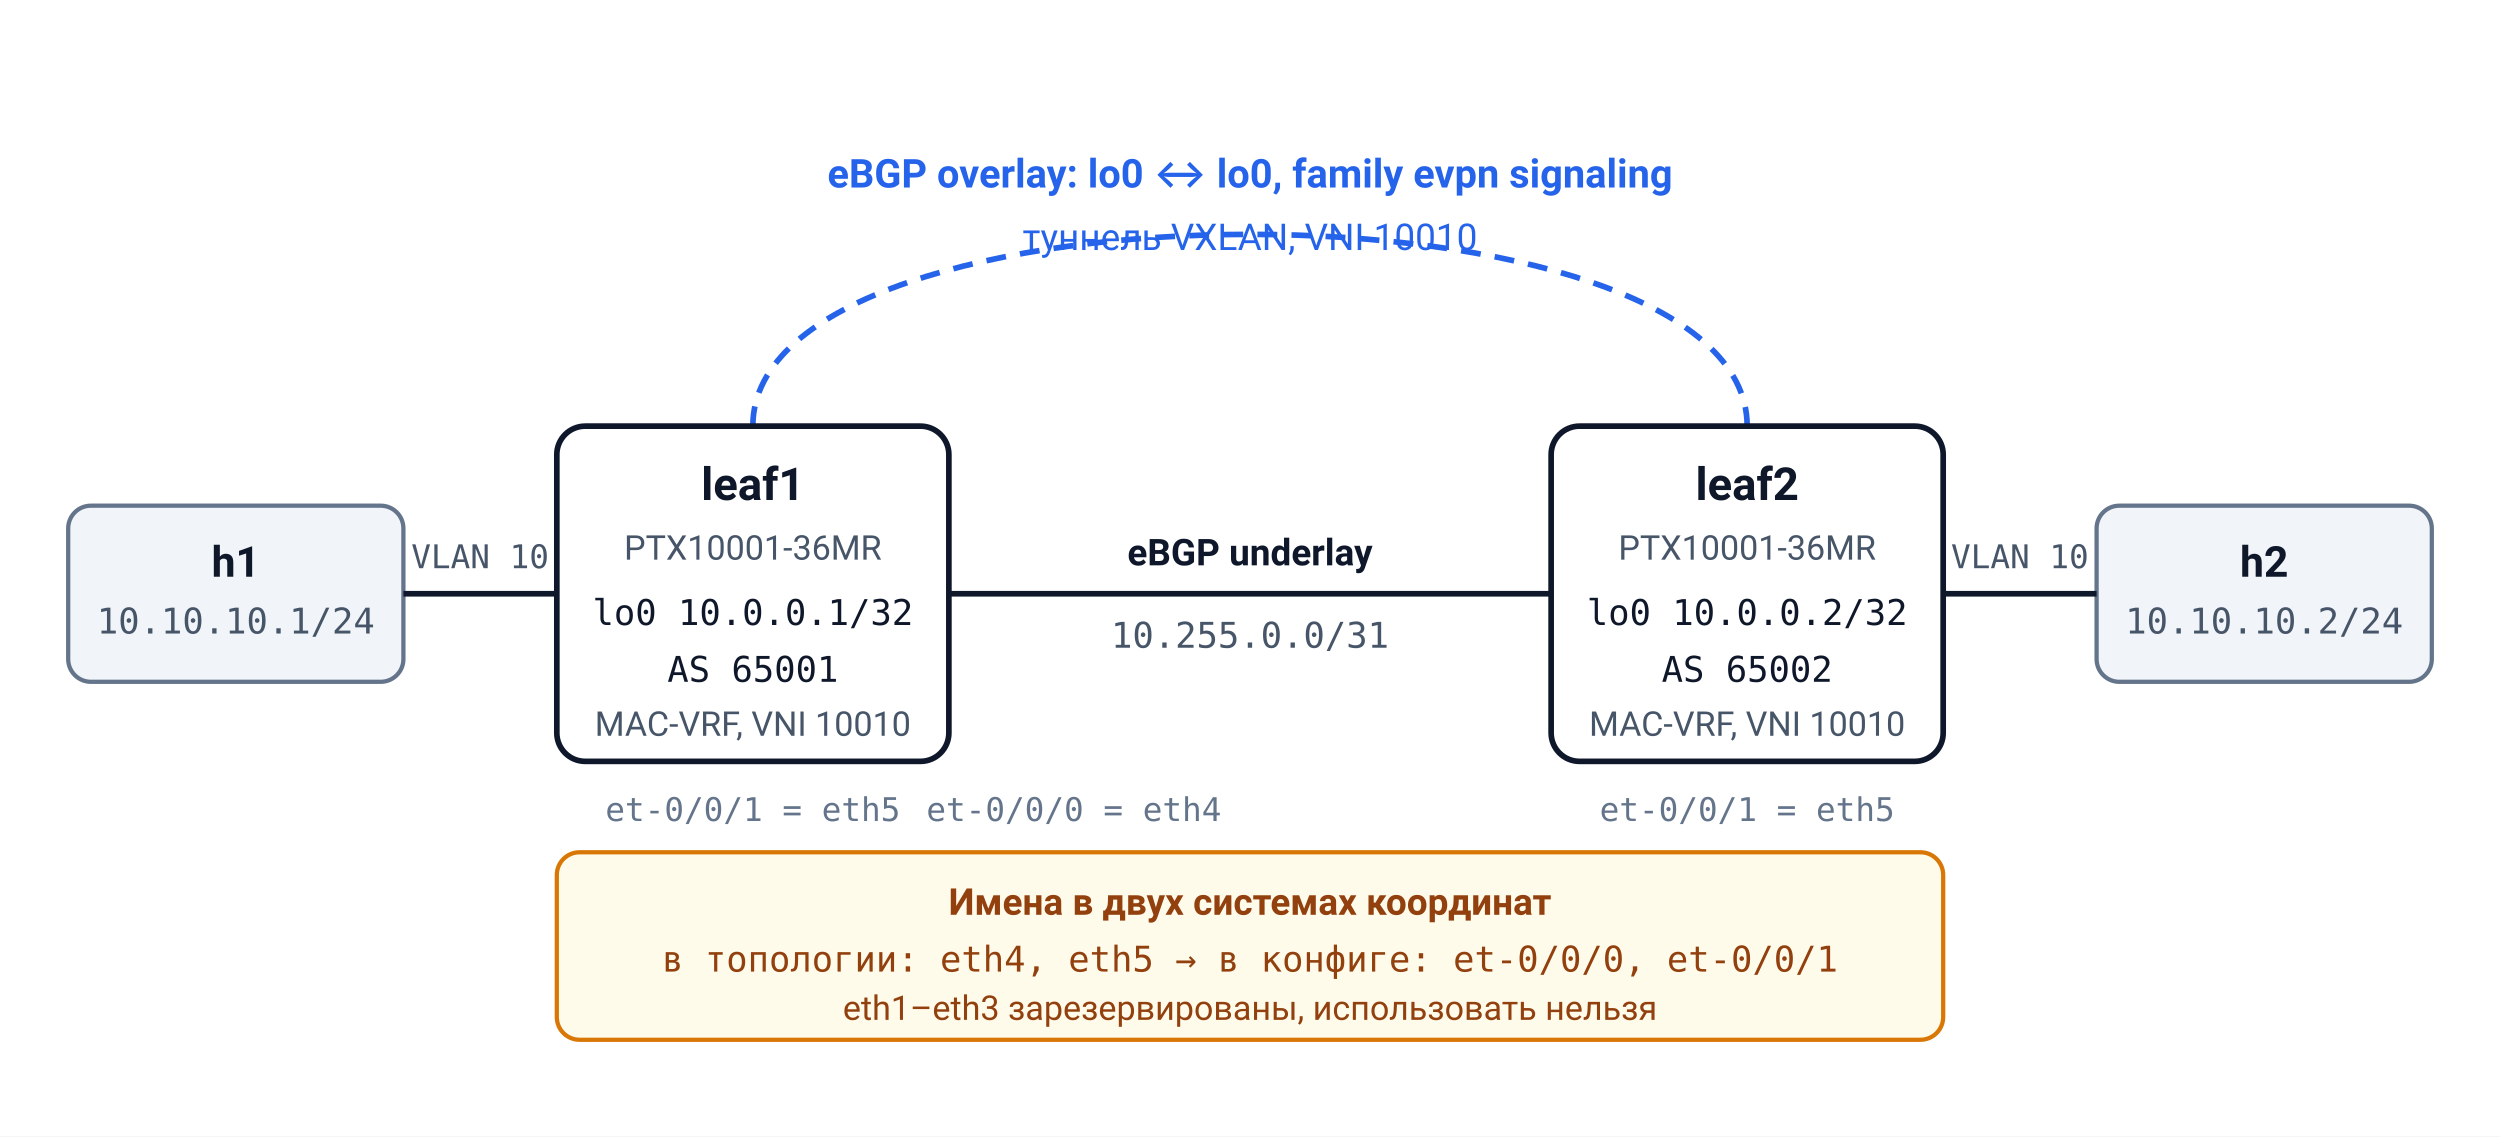
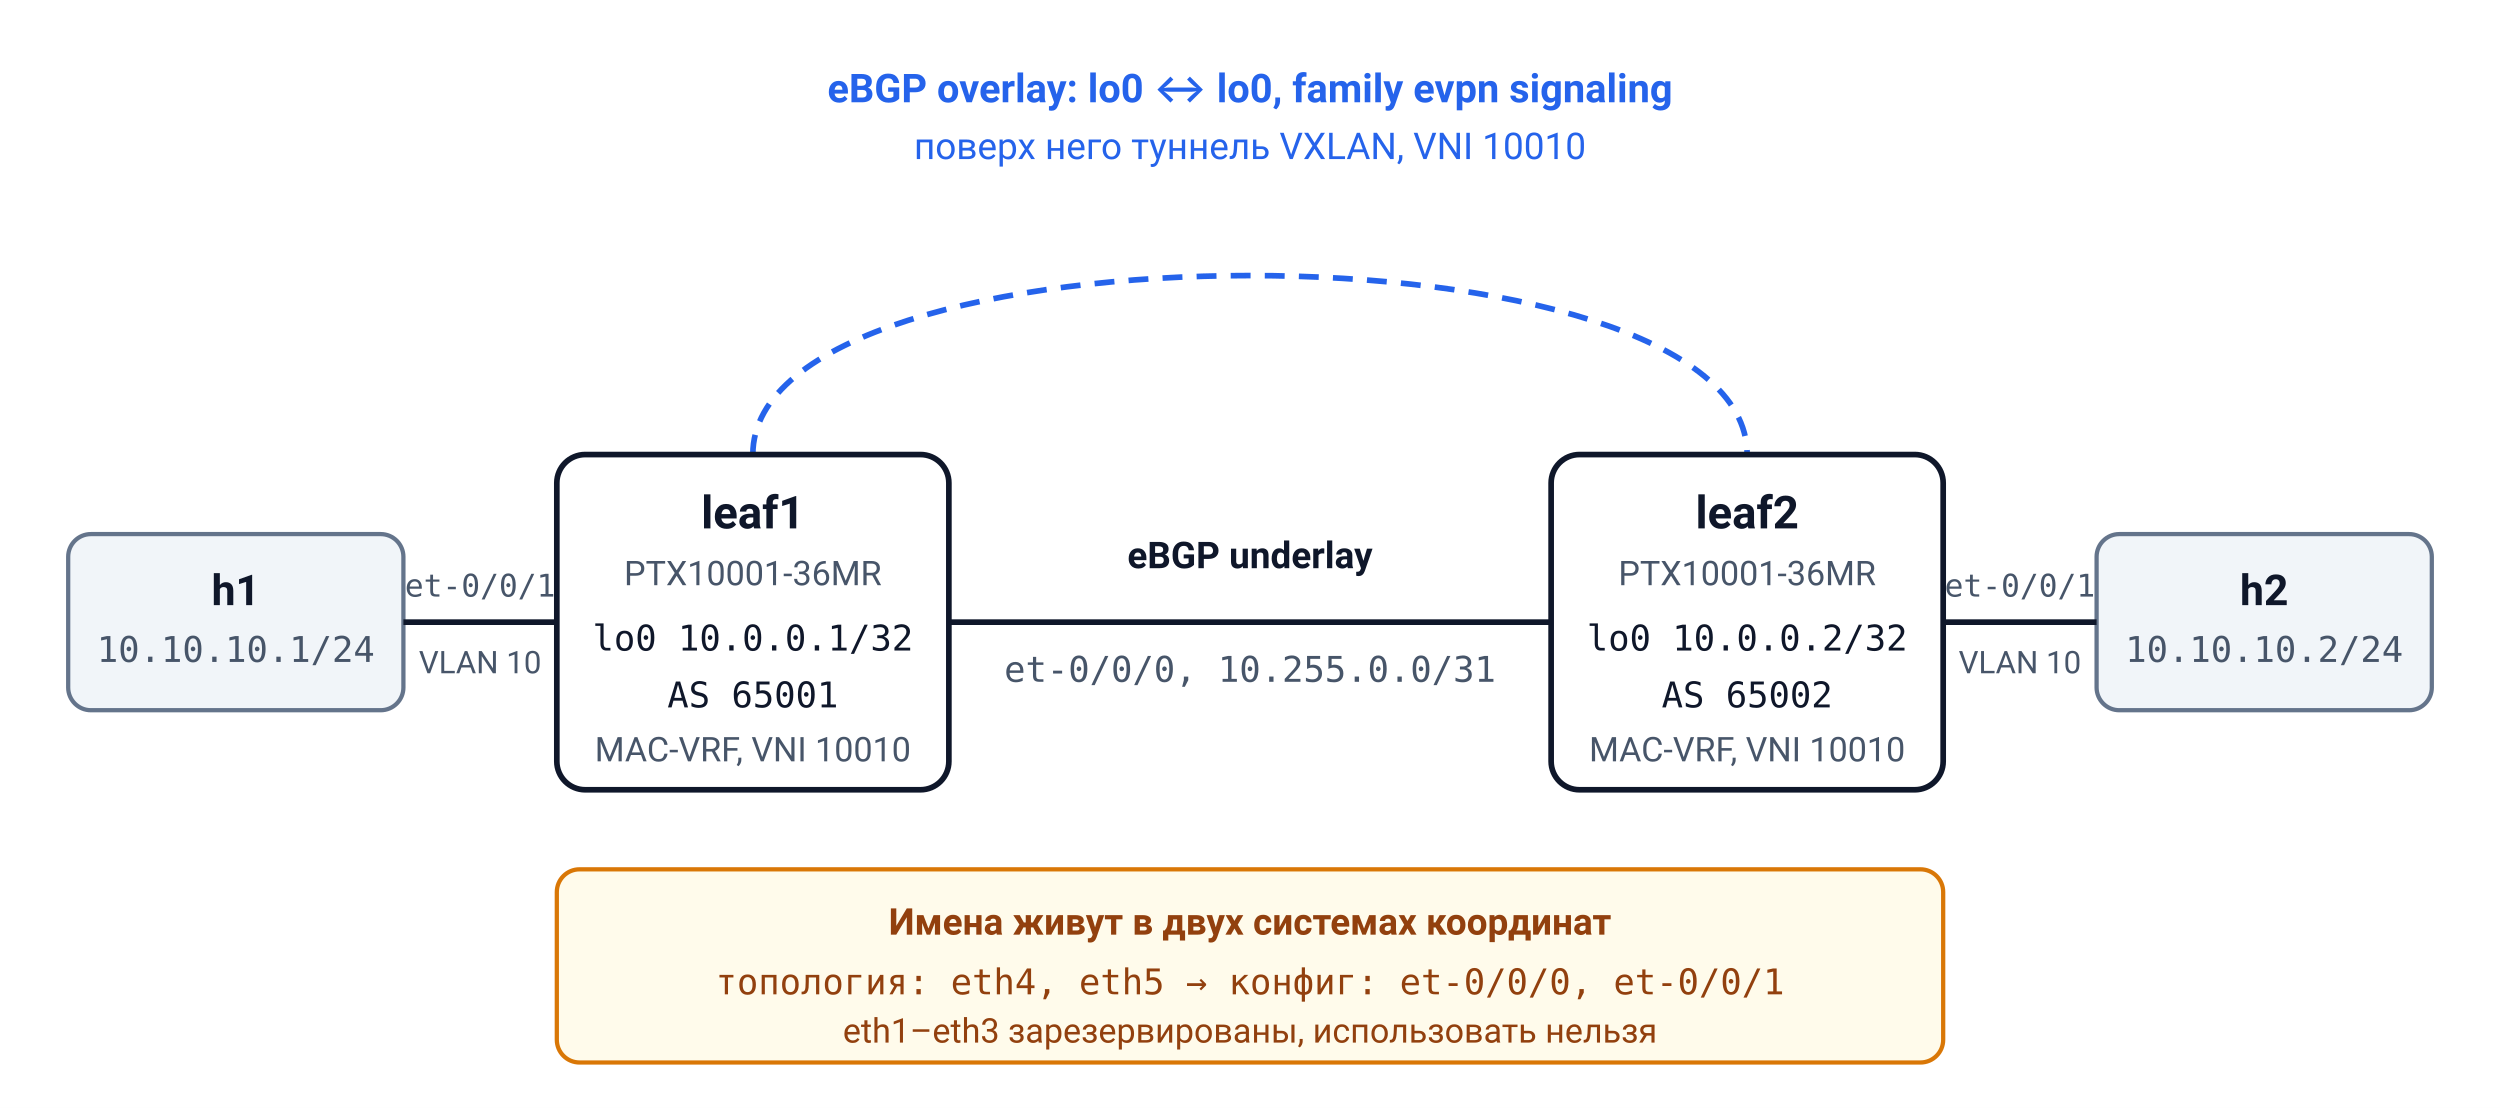
- <svg xmlns="http://www.w3.org/2000/svg" viewBox="0 0 880 400" width="880" height="400" font-family="ui-sans-serif, -apple-system, 'Segoe UI', Roboto, sans-serif">
-   <rect width="880" height="400" fill="#ffffff" />
-   <path d="M 265 150 C 265 60, 615 60, 615 150" fill="none" stroke="#2563eb" stroke-width="2" stroke-dasharray="7 5" />
-   <text x="440" y="66" text-anchor="middle" font-size="14" fill="#2563eb" font-weight="600">eBGP overlay: lo0 ↔ lo0, family evpn signaling</text>
-   <text x="440" y="88" text-anchor="middle" font-size="13" fill="#2563eb">туннель VXLAN, VNI 10010</text>
-   <rect x="24" y="178" width="118" height="62" rx="8" fill="#f1f5f9" stroke="#64748b" stroke-width="1.5" />
-   <text x="83" y="203" text-anchor="middle" font-size="15" fill="#0f172a" font-weight="600">h1</text>
-   <text x="83" y="223" text-anchor="middle" font-size="12.5" fill="#475569" font-family="ui-monospace, monospace">10.10.10.1/24</text>
-   <rect x="738" y="178" width="118" height="62" rx="8" fill="#f1f5f9" stroke="#64748b" stroke-width="1.5" />
-   <text x="797" y="203" text-anchor="middle" font-size="15" fill="#0f172a" font-weight="600">h2</text>
-   <text x="797" y="223" text-anchor="middle" font-size="12.5" fill="#475569" font-family="ui-monospace, monospace">10.10.10.2/24</text>
-   <rect x="196" y="150" width="138" height="118" rx="10" fill="#ffffff" stroke="#0f172a" stroke-width="2" />
-   <text x="265" y="176" text-anchor="middle" font-size="16" fill="#0f172a" font-weight="700">leaf1</text>
-   <text x="265" y="197" text-anchor="middle" font-size="12" fill="#475569">PTX10001-36MR</text>
-   <text x="265" y="220" text-anchor="middle" font-size="12.5" fill="#0f172a" font-family="ui-monospace, monospace">lo0 10.0.0.1/32</text>
-   <text x="265" y="240" text-anchor="middle" font-size="12.5" fill="#0f172a" font-family="ui-monospace, monospace">AS 65001</text>
-   <text x="265" y="259" text-anchor="middle" font-size="12" fill="#475569">MAC-VRF, VNI 10010</text>
-   <rect x="546" y="150" width="138" height="118" rx="10" fill="#ffffff" stroke="#0f172a" stroke-width="2" />
-   <text x="615" y="176" text-anchor="middle" font-size="16" fill="#0f172a" font-weight="700">leaf2</text>
-   <text x="615" y="197" text-anchor="middle" font-size="12" fill="#475569">PTX10001-36MR</text>
-   <text x="615" y="220" text-anchor="middle" font-size="12.5" fill="#0f172a" font-family="ui-monospace, monospace">lo0 10.0.0.2/32</text>
-   <text x="615" y="240" text-anchor="middle" font-size="12.5" fill="#0f172a" font-family="ui-monospace, monospace">AS 65002</text>
-   <text x="615" y="259" text-anchor="middle" font-size="12" fill="#475569">MAC-VRF, VNI 10010</text>
-   <line x1="142" y1="209" x2="196" y2="209" stroke="#0f172a" stroke-width="2" />
-   <line x1="684" y1="209" x2="738" y2="209" stroke="#0f172a" stroke-width="2" />
-   <text x="169" y="200" text-anchor="middle" font-size="11.5" fill="#475569" font-family="ui-monospace, monospace">VLAN 10</text>
-   <text x="711" y="200" text-anchor="middle" font-size="11.5" fill="#475569" font-family="ui-monospace, monospace">VLAN 10</text>
-   <line x1="334" y1="209" x2="546" y2="209" stroke="#0f172a" stroke-width="2" />
-   <text x="440" y="199" text-anchor="middle" font-size="13" fill="#0f172a" font-weight="600">eBGP underlay</text>
-   <text x="440" y="228" text-anchor="middle" font-size="12.5" fill="#475569" font-family="ui-monospace, monospace">10.255.0.0/31</text>
-   <rect x="196" y="300" width="488" height="66" rx="8" fill="#fffbeb" stroke="#d97706" stroke-width="1.5" />
-   <text x="440" y="322" text-anchor="middle" font-size="13" fill="#92400e" font-weight="600">Имена в двух системах координат</text>
-   <text x="440" y="342" text-anchor="middle" font-size="12.5" fill="#92400e" font-family="ui-monospace, monospace">в топологии: eth4, eth5 → в конфиге: et-0/0/0, et-0/0/1</text>
-   <text x="440" y="359" text-anchor="middle" font-size="12" fill="#92400e">eth1–eth3 зарезервированы, использовать нельзя</text>
-   <text x="265" y="289" text-anchor="middle" font-size="11.5" fill="#64748b" font-family="ui-monospace, monospace">et-0/0/1 = eth5</text>
-   <text x="615" y="289" text-anchor="middle" font-size="11.5" fill="#64748b" font-family="ui-monospace, monospace">et-0/0/1 = eth5</text>
-   <text x="378" y="289" text-anchor="middle" font-size="11.5" fill="#64748b" font-family="ui-monospace, monospace">et-0/0/0 = eth4</text>
+ <svg xmlns="http://www.w3.org/2000/svg" viewBox="0 0 880 390" width="880" height="390" font-family="ui-sans-serif, -apple-system, 'Segoe UI', Roboto, sans-serif">
+   <rect width="880" height="390" fill="#ffffff" />
+   <text x="440" y="36" text-anchor="middle" font-size="14" fill="#2563eb" font-weight="600">eBGP overlay: lo0 ↔ lo0, family evpn signaling</text>
+   <text x="440" y="56" text-anchor="middle" font-size="13" fill="#2563eb">поверх него туннель VXLAN, VNI 10010</text>
+   <path d="M 265 160 C 265 76, 615 76, 615 160" fill="none" stroke="#2563eb" stroke-width="2" stroke-dasharray="7 5" />
+   <rect x="24" y="188" width="118" height="62" rx="8" fill="#f1f5f9" stroke="#64748b" stroke-width="1.5" />
+   <text x="83" y="213" text-anchor="middle" font-size="15" fill="#0f172a" font-weight="600">h1</text>
+   <text x="83" y="233" text-anchor="middle" font-size="12.5" fill="#475569" font-family="ui-monospace, monospace">10.10.10.1/24</text>
+   <rect x="738" y="188" width="118" height="62" rx="8" fill="#f1f5f9" stroke="#64748b" stroke-width="1.5" />
+   <text x="797" y="213" text-anchor="middle" font-size="15" fill="#0f172a" font-weight="600">h2</text>
+   <text x="797" y="233" text-anchor="middle" font-size="12.5" fill="#475569" font-family="ui-monospace, monospace">10.10.10.2/24</text>
+   <rect x="196" y="160" width="138" height="118" rx="10" fill="#ffffff" stroke="#0f172a" stroke-width="2" />
+   <text x="265" y="186" text-anchor="middle" font-size="16" fill="#0f172a" font-weight="700">leaf1</text>
+   <text x="265" y="206" text-anchor="middle" font-size="12" fill="#475569">PTX10001-36MR</text>
+   <text x="265" y="229" text-anchor="middle" font-size="12.5" fill="#0f172a" font-family="ui-monospace, monospace">lo0 10.0.0.1/32</text>
+   <text x="265" y="249" text-anchor="middle" font-size="12.5" fill="#0f172a" font-family="ui-monospace, monospace">AS 65001</text>
+   <text x="265" y="268" text-anchor="middle" font-size="12" fill="#475569">MAC-VRF, VNI 10010</text>
+   <rect x="546" y="160" width="138" height="118" rx="10" fill="#ffffff" stroke="#0f172a" stroke-width="2" />
+   <text x="615" y="186" text-anchor="middle" font-size="16" fill="#0f172a" font-weight="700">leaf2</text>
+   <text x="615" y="206" text-anchor="middle" font-size="12" fill="#475569">PTX10001-36MR</text>
+   <text x="615" y="229" text-anchor="middle" font-size="12.5" fill="#0f172a" font-family="ui-monospace, monospace">lo0 10.0.0.2/32</text>
+   <text x="615" y="249" text-anchor="middle" font-size="12.5" fill="#0f172a" font-family="ui-monospace, monospace">AS 65002</text>
+   <text x="615" y="268" text-anchor="middle" font-size="12" fill="#475569">MAC-VRF, VNI 10010</text>
+   <line x1="142" y1="219" x2="196" y2="219" stroke="#0f172a" stroke-width="2" />
+   <line x1="684" y1="219" x2="738" y2="219" stroke="#0f172a" stroke-width="2" />
+   <text x="169" y="210" text-anchor="middle" font-size="11" fill="#475569" font-family="ui-monospace, monospace">et-0/0/1</text>
+   <text x="169" y="237" text-anchor="middle" font-size="11" fill="#475569">VLAN 10</text>
+   <text x="711" y="210" text-anchor="middle" font-size="11" fill="#475569" font-family="ui-monospace, monospace">et-0/0/1</text>
+   <text x="711" y="237" text-anchor="middle" font-size="11" fill="#475569">VLAN 10</text>
+   <line x1="334" y1="219" x2="546" y2="219" stroke="#0f172a" stroke-width="2" />
+   <text x="440" y="200" text-anchor="middle" font-size="13" fill="#0f172a" font-weight="600">eBGP underlay</text>
+   <text x="440" y="240" text-anchor="middle" font-size="12.5" fill="#475569" font-family="ui-monospace, monospace">et-0/0/0, 10.255.0.0/31</text>
+   <rect x="196" y="306" width="488" height="68" rx="8" fill="#fffbeb" stroke="#d97706" stroke-width="1.5" />
+   <text x="440" y="329" text-anchor="middle" font-size="13" fill="#92400e" font-weight="600">Имена живут в двух системах координат</text>
+   <text x="440" y="350" text-anchor="middle" font-size="12.5" fill="#92400e" font-family="ui-monospace, monospace">топология: eth4, eth5 → конфиг: et-0/0/0, et-0/0/1</text>
+   <text x="440" y="367" text-anchor="middle" font-size="12" fill="#92400e">eth1–eth3 зарезервированы, использовать нельзя</text>
</svg>
